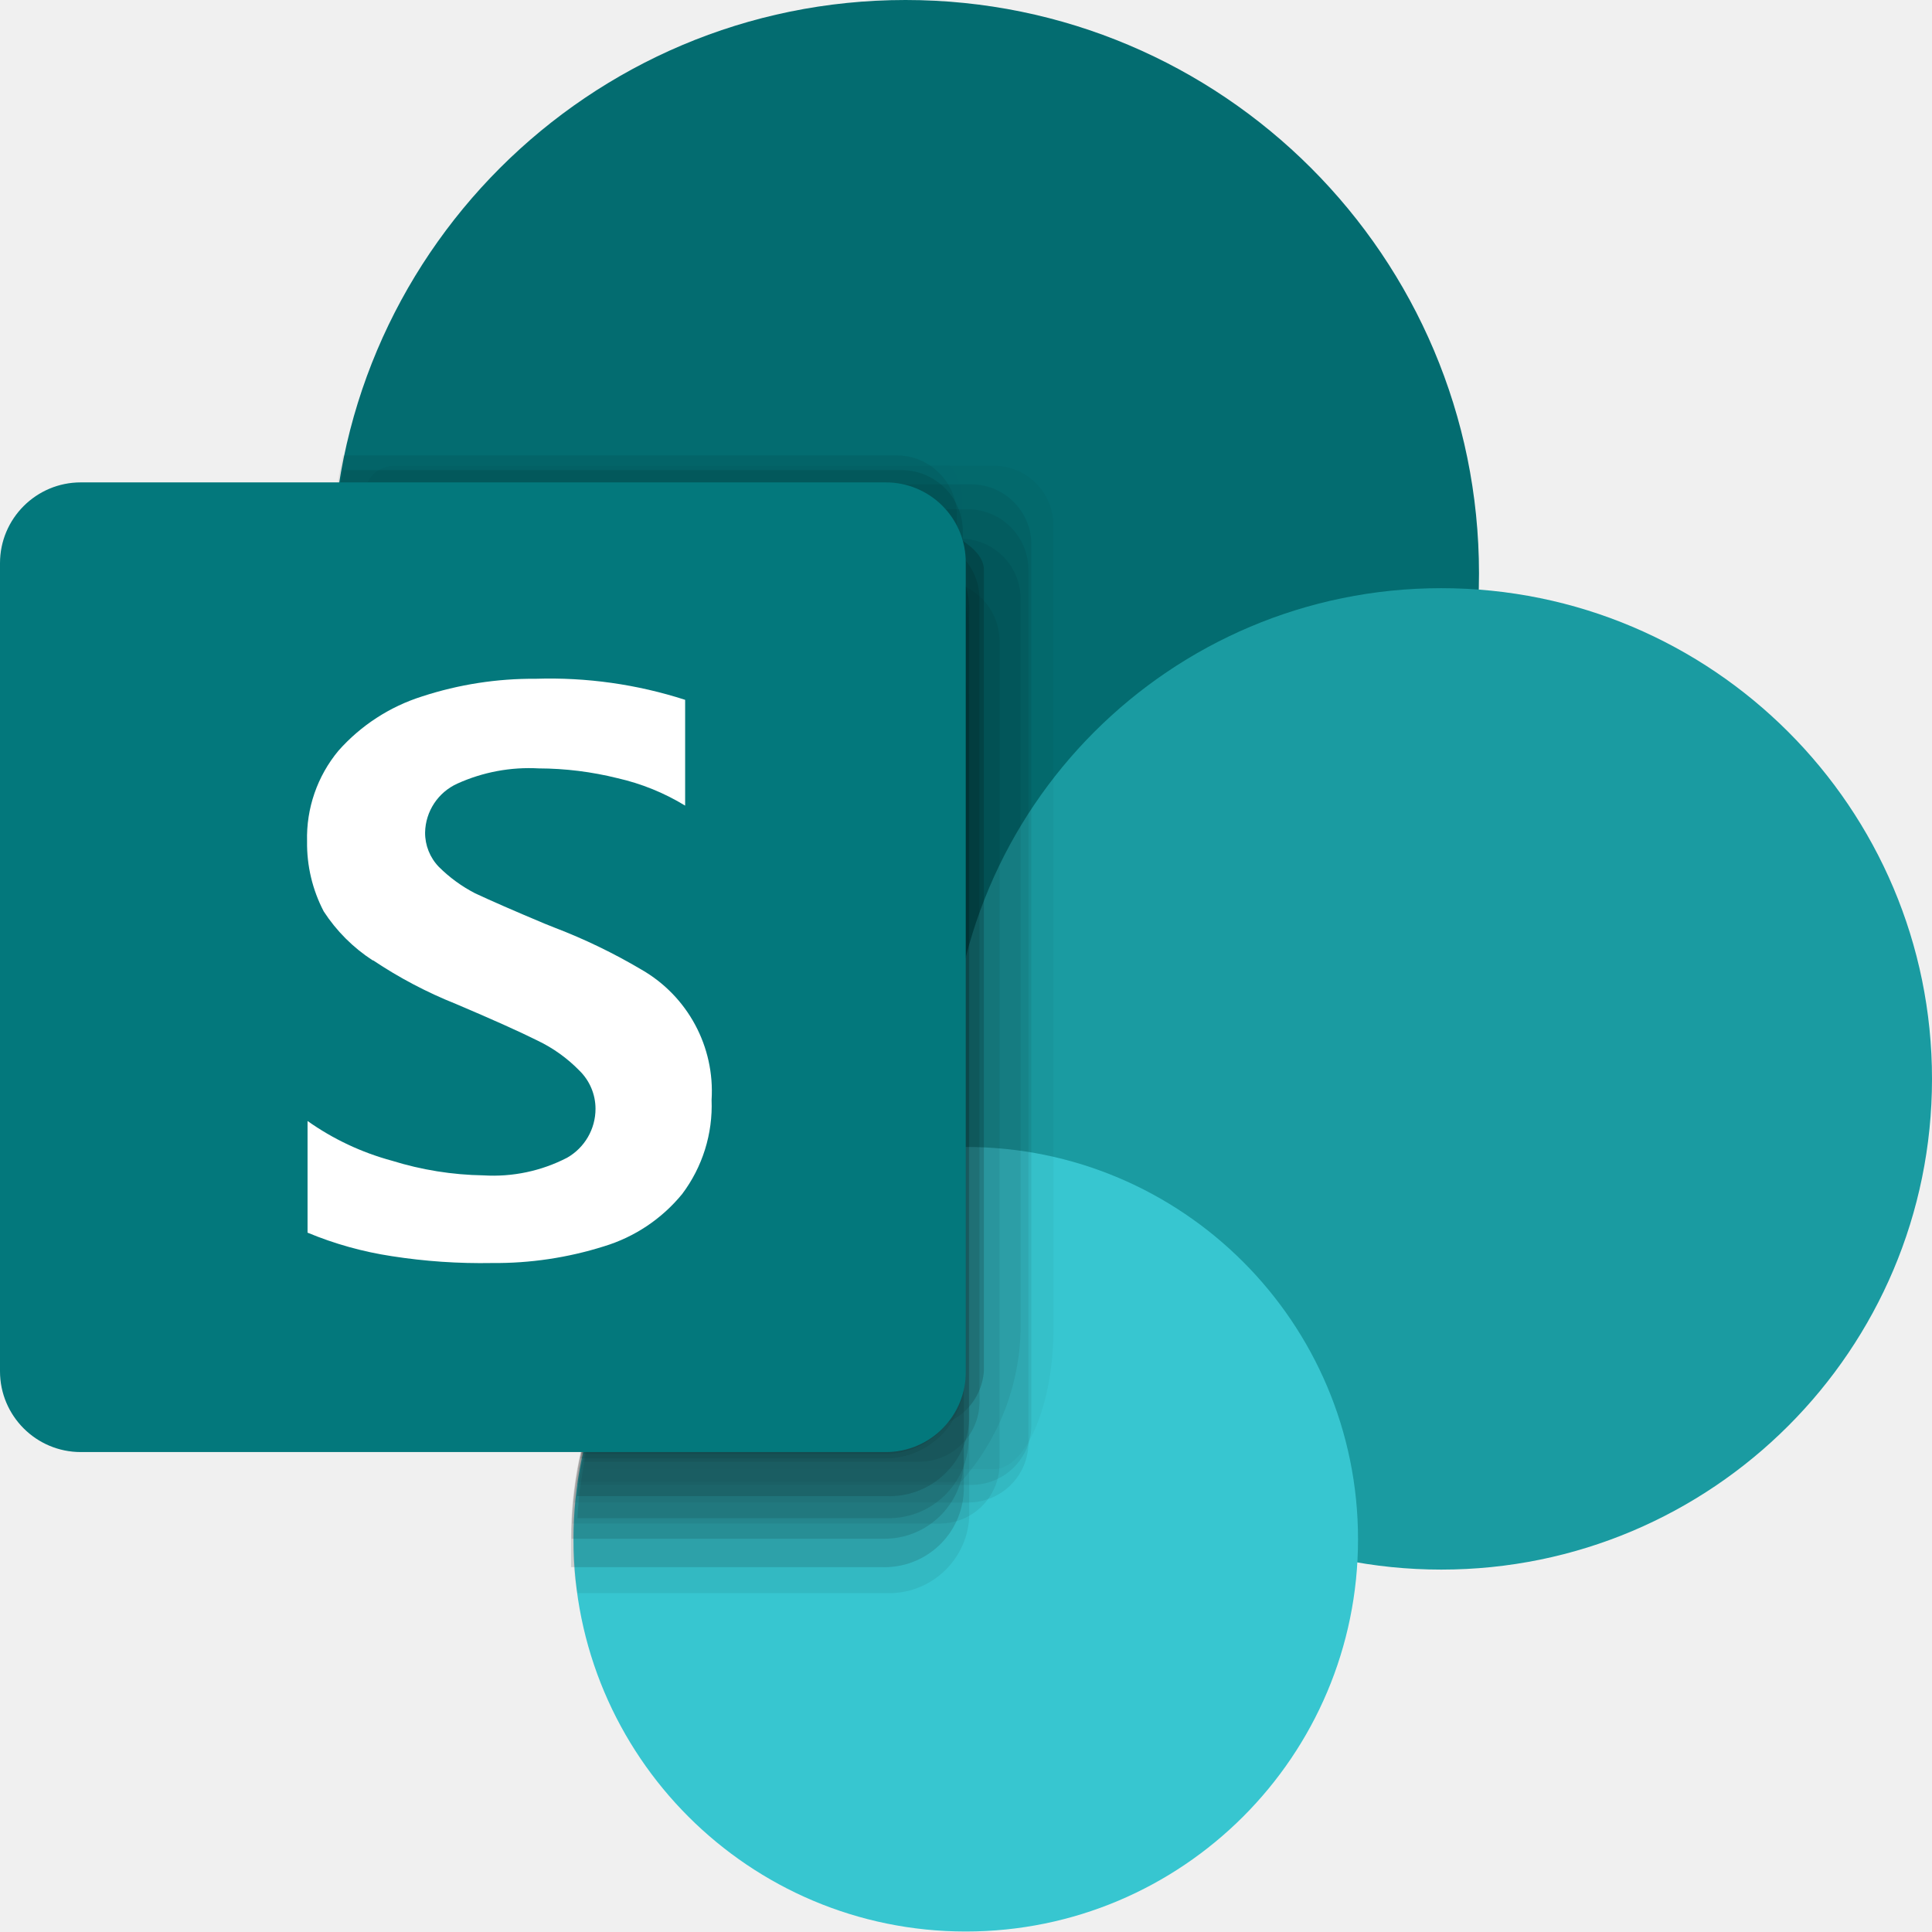
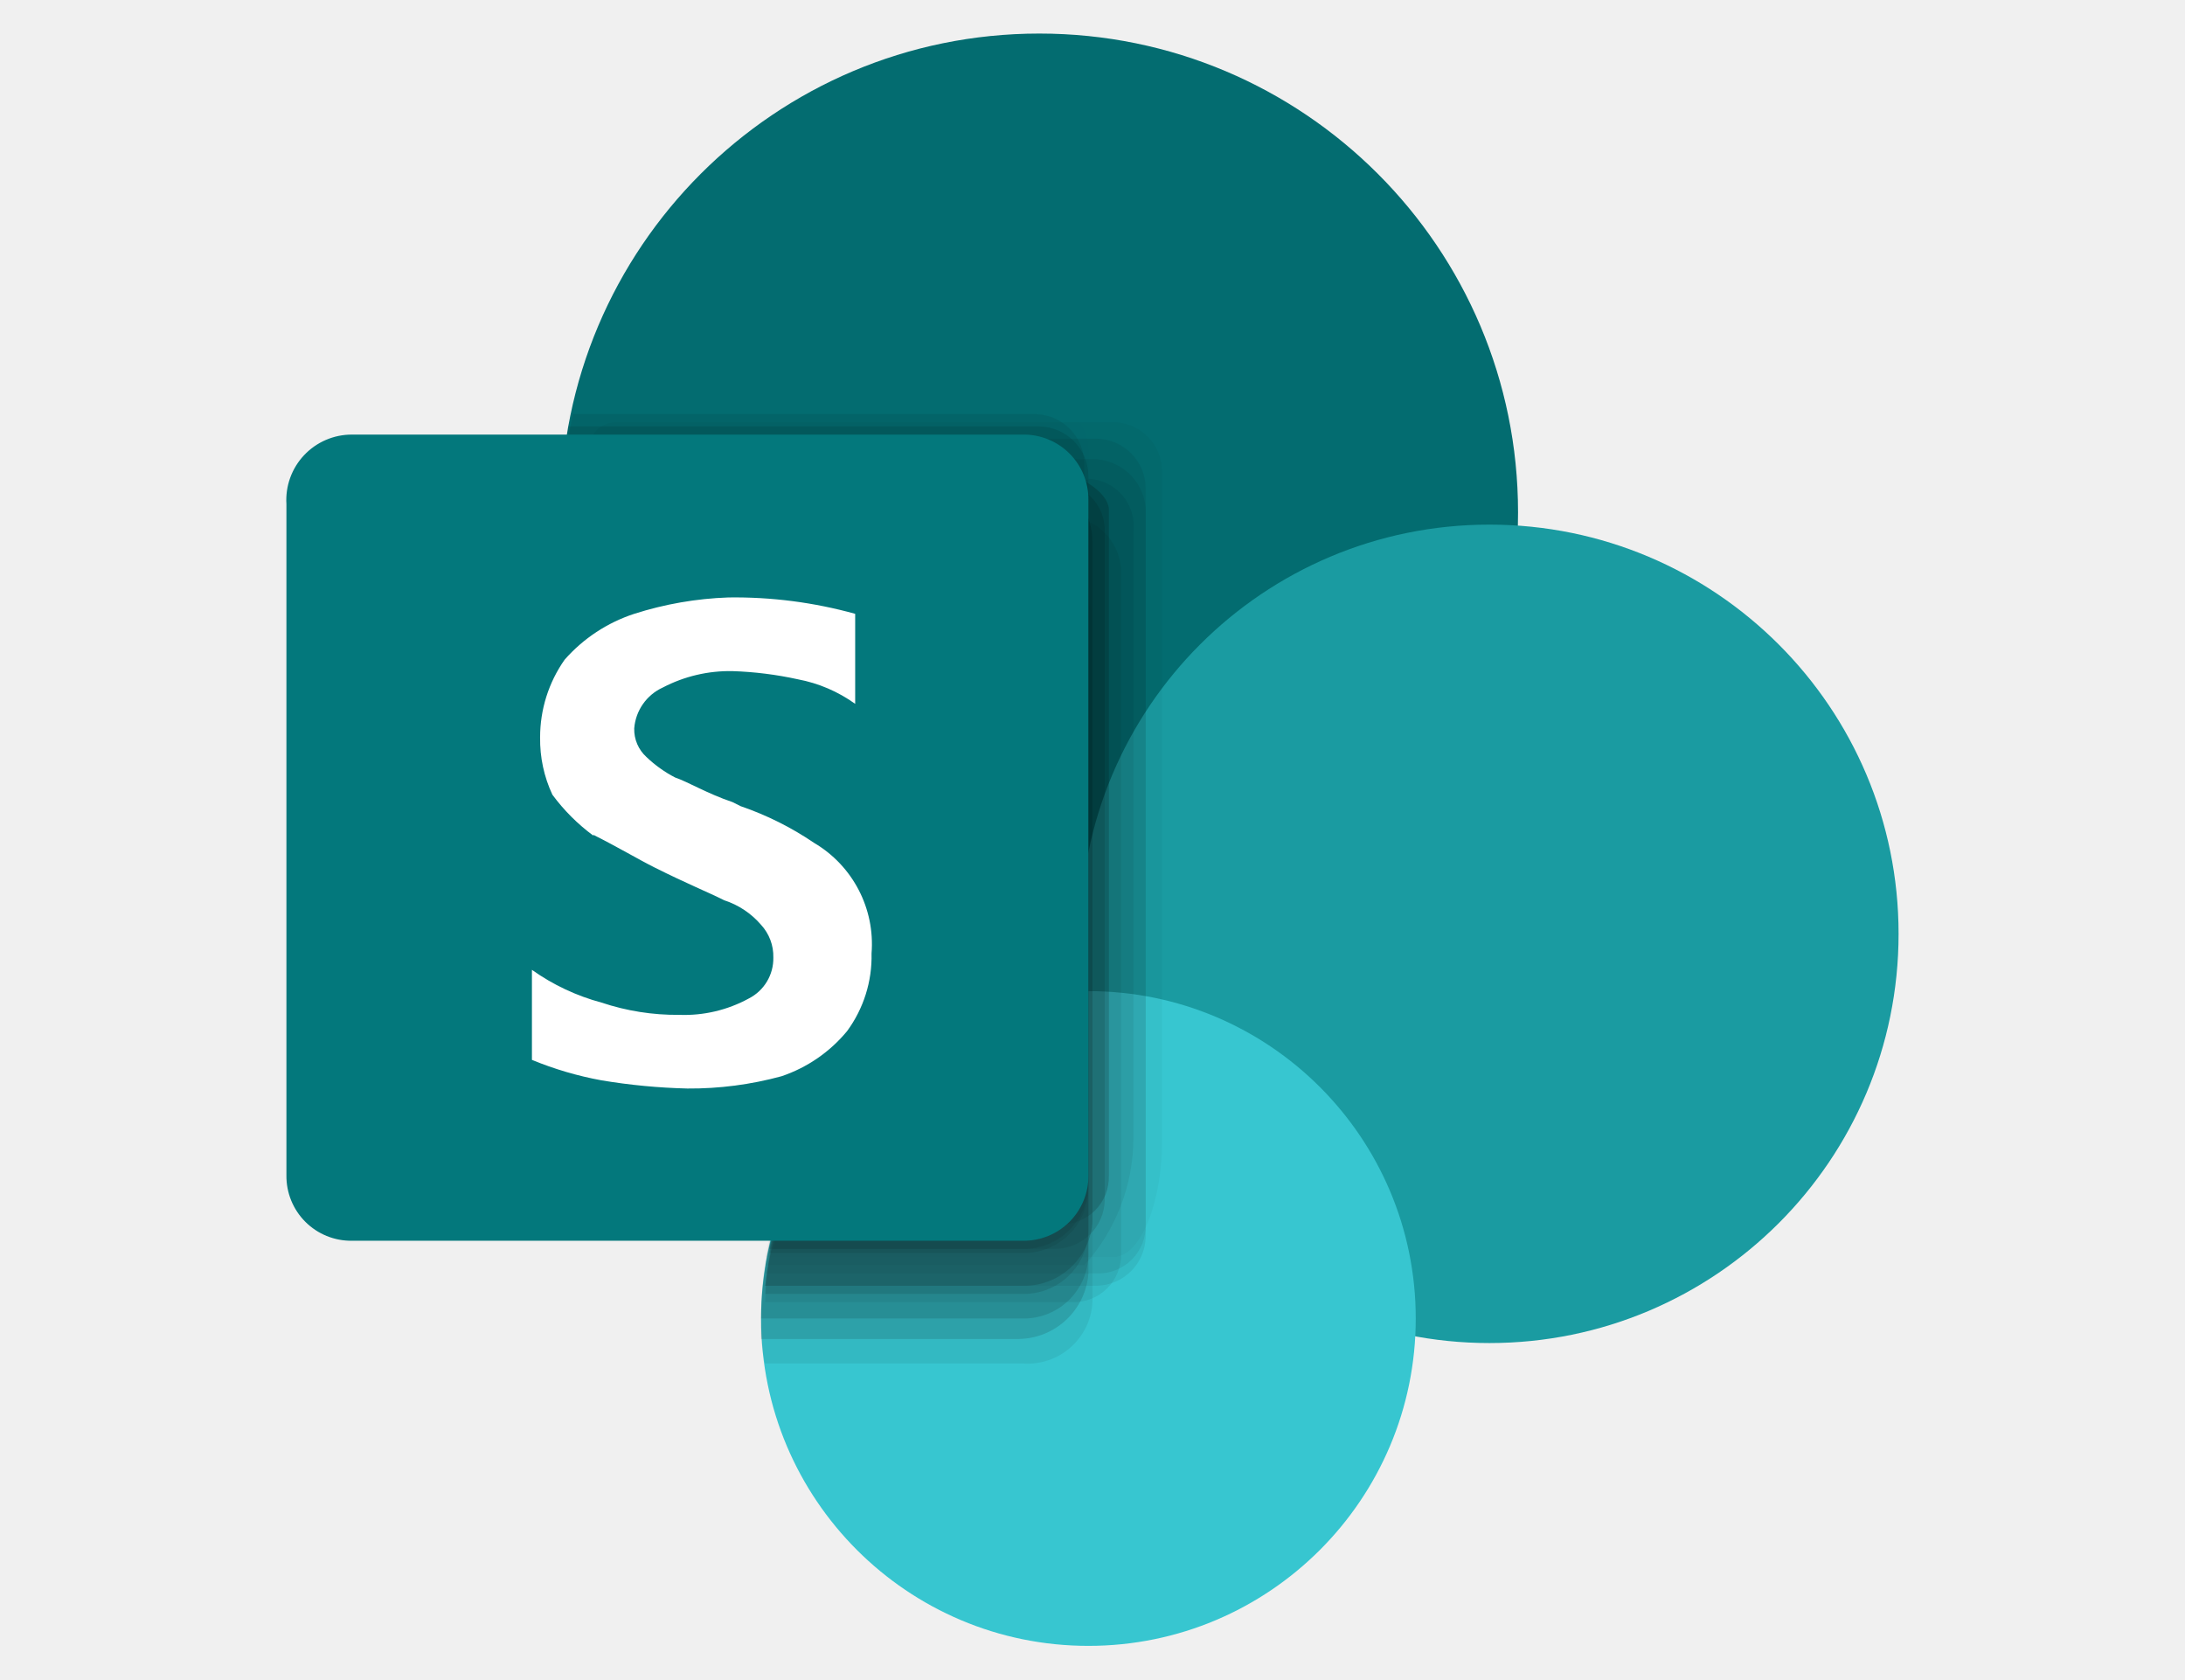
- <svg xmlns="http://www.w3.org/2000/svg" id="Layer_1" data-name="Layer 1" viewBox="0 0 39.45 39.44">
+ <svg xmlns="http://www.w3.org/2000/svg" id="Layer_1" data-name="Layer 1" viewBox="0 0 53.4 41.04">
  <defs>
-     <style>.cls-1{fill:#d8d8d8;fill-opacity:0;}.cls-2{fill:#036c70;}.cls-3{fill:#1a9ba1;}.cls-4{fill:#37c6d0;}.cls-5{opacity:0.67;}.cls-6{opacity:0.05;}.cls-10,.cls-11,.cls-6,.cls-7,.cls-8,.cls-9{isolation:isolate;}.cls-7{opacity:0.1;}.cls-8{opacity:0.2;}.cls-9{opacity:0.01;}.cls-10{opacity:0.3;}.cls-11{opacity:0.15;}.cls-12{fill:#03787c;}.cls-13{fill:#fff;}</style>
+     <style>.cls-1{fill:#036c70;}.cls-2{fill:#1a9ba1;}.cls-3{fill:#37c6d0;}.cls-4{opacity:0.67;}.cls-5{opacity:0.05;}.cls-10,.cls-5,.cls-6,.cls-7,.cls-8,.cls-9{isolation:isolate;}.cls-6{opacity:0.1;}.cls-7{opacity:0.2;}.cls-8{opacity:0.01;}.cls-9{opacity:0.3;}.cls-10{opacity:0.15;}.cls-11{fill:#03787c;}.cls-12{fill:#fff;}</style>
  </defs>
-   <path id="Rectangle-32" class="cls-1" d="M.43-2.15H39V36.44H.43Z" />
  <g id="icon-app-SharePoint-32px">
    <g id="Sharepoint_32" data-name="Sharepoint 32">
-       <circle id="Oval-3" class="cls-2" cx="18.49" cy="11.71" r="11.71" />
-       <circle id="Oval-4" class="cls-3" cx="29.43" cy="22.03" r="10.02" />
-       <circle id="Oval-5" class="cls-4" cx="19.72" cy="31.43" r="8.01" />
-       <g id="dropshadow-8" class="cls-5">
-         <path id="Path-164" class="cls-6" d="M20.35,9.51H8.06a.61.61,0,0,0-.62.6h0v5.44a11.7,11.7,0,0,0,11,7.85,6.57,6.57,0,0,0,1,0v.06A8,8,0,0,0,11.79,30h8.5c.67,0,1.22-1.35,1.22-2.83V10.74A1.22,1.22,0,0,0,20.35,9.51Z" />
-         <path id="Path-165" class="cls-7" d="M18.08,12.74H6.86A11.69,11.69,0,0,0,18.51,23.41a6.44,6.44,0,0,0,1-.05v.06a8,8,0,0,0-7.8,8.11,4.18,4.18,0,0,0,.08,1h6.29A1.64,1.64,0,0,0,19.79,31V14.33a1.64,1.64,0,0,0-1.67-1.59Z" />
-         <path id="Path-166" class="cls-8" d="M18.08,11.6H6.79v.11a11.7,11.7,0,0,0,11.7,11.7h0a6.57,6.57,0,0,0,1-.05v.06a8,8,0,0,0-7.82,8h6.37a1.62,1.62,0,0,0,1.64-1.59V13.19A1.62,1.62,0,0,0,18.08,11.6Z" />
-         <path id="Path-167" class="cls-7" d="M19.86,9.89H7.57a.62.62,0,0,0-.62.62v3.13a11.69,11.69,0,0,0,11.54,9.77,6.57,6.57,0,0,0,1-.05v.06a8,8,0,0,0-7.72,6.9h8.07a1.22,1.22,0,0,0,1.22-1.22h0V11.14a1.23,1.23,0,0,0-1.21-1.25h0Z" />
-         <path id="Path-168" class="cls-7" d="M19.79,10.4H7.55a.61.61,0,0,0-.61.61h0v2.5A11.69,11.69,0,0,0,18.49,23.4a6.57,6.57,0,0,0,1,0v.06a8,8,0,0,0-7.78,7.22h8.08A1.23,1.23,0,0,0,21,29.4V11.64A1.24,1.24,0,0,0,19.8,10.4Z" />
-         <path id="Path-169" class="cls-9" d="M7.12,9a11.68,11.68,0,0,0,8.57,14.13,11.54,11.54,0,0,0,2.8.34,6.57,6.57,0,0,0,1-.05v.06a8,8,0,0,0-6.77,4.06L17.15,27c.67,0,2.5-.59,2.5-1.27V10.19A1.26,1.26,0,0,0,18.41,9Z" />
-         <path id="Path-170" class="cls-8" d="M18.08,12.15H6.79A11.7,11.7,0,0,0,18.48,23.41a6.57,6.57,0,0,0,1-.05v.06a8,8,0,0,0-7.82,8V32H18a1.62,1.62,0,0,0,1.68-1.56h0V13.71a1.62,1.62,0,0,0-1.6-1.56Z" />
-         <path id="Path-171" class="cls-10" d="M18.08,10.41H6.86a11.69,11.69,0,0,0,10.3,12.93,11.9,11.9,0,0,0,1.34.07,6.57,6.57,0,0,0,1-.05v.06a8,8,0,0,0-7.65,6.36h6.2a1.61,1.61,0,0,0,1.64-1.58h0V12a1.62,1.62,0,0,0-1.61-1.59Z" />
-         <path id="Path-172" class="cls-10" d="M18.08,10.41H6.86a11.69,11.69,0,0,0,10.3,12.93,11.9,11.9,0,0,0,1.34.07,6.57,6.57,0,0,0,1-.05v.06a8,8,0,0,0-7.63,6.27h6.18a1.63,1.63,0,0,0,1.64-1.6V12a1.62,1.62,0,0,0-1.61-1.59Z" />
-         <path id="Path-173" class="cls-10" d="M18.08,10.81H6.86v.85A11.7,11.7,0,0,0,18.55,23.37h1v.06a8,8,0,0,0-7.77,7.12h6.32A1.63,1.63,0,0,0,19.79,29V12.4a1.62,1.62,0,0,0-1.65-1.59h-.06Z" />
-         <path id="Path-174" class="cls-8" d="M18.08,11.18H6.79v.53a11.7,11.7,0,0,0,11.7,11.7,6.44,6.44,0,0,0,1-.05v.06A8,8,0,0,0,11.79,31h6.34a1.63,1.63,0,0,0,1.65-1.59V12.77a1.62,1.62,0,0,0-1.65-1.59h-.05Z" />
-         <path id="Path-175" class="cls-7" d="M19.64,11H7.35a.61.61,0,0,0-.55.34v.4a11.7,11.7,0,0,0,11.7,11.7,6.44,6.44,0,0,0,1-.05v.06a8,8,0,0,0-7.71,6.81h7.83a4.8,4.8,0,0,0,1.22-3.12V12.2A1.23,1.23,0,0,0,19.61,11Z" />
-         <path id="Path-176" class="cls-8" d="M18.68,11H6.86v.74a11.7,11.7,0,0,0,11.7,11.7,6.44,6.44,0,0,0,1-.05v.06a8,8,0,0,0-7.65,6.4h6.88A1.23,1.23,0,0,0,20,28.57V12.2A1.23,1.23,0,0,0,18.81,11h-.13Z" />
-         <path id="Path-177" class="cls-10" d="M18.24,10.33a3.68,3.68,0,0,0-1.72-.43H6.93a11.63,11.63,0,0,0,9.59,13.36h0a11.16,11.16,0,0,0,2,.15,6.57,6.57,0,0,0,1-.05v.06A8,8,0,0,0,12,29.15h6.86A1.24,1.24,0,0,0,20.09,28V11.63c0-.68-1.66-1.08-1.85-1.3Z" />
-         <path id="Path-178" class="cls-7" d="M19.23,11.86H6.79a11.69,11.69,0,0,0,11.7,11.53,8.39,8.39,0,0,0,1-.06v.06a8,8,0,0,0-7.81,7.72h7.51a1.22,1.22,0,0,0,1.22-1.22h0V13.09a1.23,1.23,0,0,0-1.22-1.23Z" />
-         <path id="Path-179" class="cls-7" d="M7,9.3a11.7,11.7,0,0,0,9,13.86,11.47,11.47,0,0,0,2.41.25,6.57,6.57,0,0,0,1-.05v.06a8,8,0,0,0-7,4.42l4.63-.54c.67,0,2.5-.6,2.5-1.27V10.53A1.23,1.23,0,0,0,18.34,9.3H7Z" />
-         <path id="Path-180" class="cls-11" d="M7,9.6a11.66,11.66,0,0,0,9.31,13.61h0a11.51,11.51,0,0,0,2.19.2,6.57,6.57,0,0,0,1-.05v.06a8,8,0,0,0-7.12,4.75l4.78-.57c.67,0,2.5-.59,2.5-1.26V10.84A1.25,1.25,0,0,0,18.41,9.6H7Z" />
+       <circle id="Oval-3" class="cls-1" cx="25.4" cy="12.52" r="11.7" />
+       <circle id="Oval-4" class="cls-2" cx="36.4" cy="22.82" r="10" />
+       <circle id="Oval-5" class="cls-3" cx="26.6" cy="32.22" r="8" />
+       <g id="dropshadow-8" class="cls-4">
+         <path id="Path-164" class="cls-5" d="M27.3,10.32H15a.65.65,0,0,0-.6.6h0v5.4a11.76,11.76,0,0,0,11,7.9,3.4,3.4,0,0,0,1-.1v.1a8,8,0,0,0-7.7,6.5h8.5c.7,0,1.2-1.4,1.2-2.8V11.52A1.2,1.2,0,0,0,27.3,10.32Z" />
+         <path id="Path-165" class="cls-6" d="M25,13.52H13.8a11.73,11.73,0,0,0,11.6,10.7,3.08,3.08,0,0,0,1-.1v.1a7.94,7.94,0,0,0-7.8,8.1,3.4,3.4,0,0,0,.1,1H25a1.59,1.59,0,0,0,1.7-1.5h0V15.12a1.67,1.67,0,0,0-1.7-1.6Z" />
+         <path id="Path-166" class="cls-7" d="M25,12.42H13.7v.1a11.65,11.65,0,0,0,11.7,11.7h0a3.4,3.4,0,0,0,1-.1v.1a8.05,8.05,0,0,0-7.8,8H25a1.58,1.58,0,0,0,1.6-1.6V14A1.58,1.58,0,0,0,25,12.42Z" />
+         <path id="Path-167" class="cls-6" d="M26.8,10.72H14.5a.65.65,0,0,0-.6.6v3.1a11.7,11.7,0,0,0,11.5,9.8,3.4,3.4,0,0,0,1-.1v.1a7.94,7.94,0,0,0-7.7,6.9h8.1a1.16,1.16,0,0,0,1.2-1.2h0v-18a1.22,1.22,0,0,0-1.2-1.2Z" />
+         <path id="Path-168" class="cls-6" d="M26.7,11.22H14.5a.65.65,0,0,0-.6.6h0v2.5a11.72,11.72,0,0,0,11.6,9.9,3.4,3.4,0,0,0,1-.1v.1a8.07,8.07,0,0,0-7.8,7.2h8.1a1.22,1.22,0,0,0,1.2-1.2V12.42a1.3,1.3,0,0,0-1.3-1.2Z" />
+         <path id="Path-169" class="cls-8" d="M14,9.72a11.64,11.64,0,0,0,8.6,14.1,13.33,13.33,0,0,0,2.8.3,3.4,3.4,0,0,0,1-.1v.1a8.09,8.09,0,0,0-6.8,4.1l4.5-.5c.7,0,2.5-.6,2.5-1.3V11a1.22,1.22,0,0,0-1.2-1.2Z" />
+         <path id="Path-170" class="cls-7" d="M25,12.92H13.7a11.7,11.7,0,0,0,11.7,11.3,3.4,3.4,0,0,0,1-.1v.1a8.05,8.05,0,0,0-7.8,8v.5h6.3a1.73,1.73,0,0,0,1.7-1.6h0V14.52a1.58,1.58,0,0,0-1.6-1.6Z" />
+         <path id="Path-171" class="cls-9" d="M25,11.22H13.8a11.68,11.68,0,0,0,10.3,12.9c.4,0,.9.1,1.3.1a3.4,3.4,0,0,0,1-.1v.1a7.9,7.9,0,0,0-7.6,6.4H25A1.58,1.58,0,0,0,26.6,29h0V12.82a1.58,1.58,0,0,0-1.6-1.6Z" />
+         <path id="Path-172" class="cls-9" d="M25,11.22H13.8a11.68,11.68,0,0,0,10.3,12.9c.4,0,.9.1,1.3.1a3.4,3.4,0,0,0,1-.1v.1a8,8,0,0,0-7.6,6.3H25a1.58,1.58,0,0,0,1.6-1.6V12.82a1.58,1.58,0,0,0-1.6-1.6Z" />
+         <path id="Path-173" class="cls-9" d="M25,11.62H13.8v.9a11.65,11.65,0,0,0,11.7,11.7h1v.1a8.06,8.06,0,0,0-7.8,7.1H25a1.67,1.67,0,0,0,1.7-1.6h0V13.22a1.61,1.61,0,0,0-1.7-1.6Z" />
+         <path id="Path-174" class="cls-7" d="M25,11.92H13.7v.5a11.65,11.65,0,0,0,11.7,11.7,3.08,3.08,0,0,0,1-.1v.1a7.94,7.94,0,0,0-7.7,7.5H25A1.58,1.58,0,0,0,26.6,30V13.52a1.52,1.52,0,0,0-1.6-1.6Z" />
+         <path id="Path-175" class="cls-6" d="M26.6,11.72H14.3a.86.86,0,0,0-.6.3v.4a11.65,11.65,0,0,0,11.7,11.7,3.08,3.08,0,0,0,1-.1v.1a8,8,0,0,0-7.7,6.8h7.8a4.65,4.65,0,0,0,1.2-3.1V13a1.16,1.16,0,0,0-1.1-1.3Z" />
+         <path id="Path-176" class="cls-7" d="M25.6,11.72H13.8v.7a11.65,11.65,0,0,0,11.7,11.7,3.08,3.08,0,0,0,1-.1v.1a7.9,7.9,0,0,0-7.6,6.4h6.9a1.22,1.22,0,0,0,1.2-1.2V13a1.16,1.16,0,0,0-1.2-1.2h-.2Z" />
+         <path id="Path-177" class="cls-9" d="M25.2,11.12a3.29,3.29,0,0,0-1.7-.4H13.9a11.79,11.79,0,0,0,9.6,13.4h0a6.73,6.73,0,0,0,2,.1,3.4,3.4,0,0,0,1-.1v.1a8,8,0,0,0-7.5,5.7h6.9a1.16,1.16,0,0,0,1.2-1.2V12.42c-.1-.7-1.7-1.1-1.9-1.3Z" />
+         <path id="Path-178" class="cls-6" d="M26.2,12.62H13.8a11.67,11.67,0,0,0,11.7,11.5,3.4,3.4,0,0,0,1-.1v.1a8,8,0,0,0-7.8,7.7h7.5a1.16,1.16,0,0,0,1.2-1.2h0V13.92a1.39,1.39,0,0,0-1.2-1.3Z" />
+         <path id="Path-179" class="cls-6" d="M14,10.12A11.8,11.8,0,0,0,23,24a6.52,6.52,0,0,0,2.4.2,3.4,3.4,0,0,0,1-.1v.1a8.11,8.11,0,0,0-7,4.4l4.6-.5c.7,0,2.5-.6,2.5-1.3V11.32a1.22,1.22,0,0,0-1.2-1.2H14Z" />
+         <path id="Path-180" class="cls-10" d="M13.9,10.42A11.68,11.68,0,0,0,23.2,24h0a16.35,16.35,0,0,0,2.2.2,3.4,3.4,0,0,0,1-.1v.1A7.87,7.87,0,0,0,19.3,29l4.8-.6c.7,0,2.5-.6,2.5-1.3V11.62a1.22,1.22,0,0,0-1.2-1.2H13.9Z" />
      </g>
-       <path id="Back_Plate-8" data-name="Back Plate-8" class="cls-12" d="M1.65,9.85H18.08a1.63,1.63,0,0,1,1.64,1.64h0V28a1.63,1.63,0,0,1-1.63,1.65H1.65A1.65,1.65,0,0,1,0,28V11.5A1.65,1.65,0,0,1,1.65,9.85Z" />
-       <path id="Path-181" class="cls-13" d="M7.61,19.61a3.4,3.4,0,0,1-1-1,3,3,0,0,1-.34-1.43,2.78,2.78,0,0,1,.64-1.85,3.82,3.82,0,0,1,1.71-1.11,7.3,7.3,0,0,1,2.32-.36,9,9,0,0,1,3.05.43v2.16a4.61,4.61,0,0,0-1.38-.56,6.76,6.76,0,0,0-1.61-.2A3.55,3.55,0,0,0,9.34,16a1.12,1.12,0,0,0-.66,1,1,1,0,0,0,.28.7,3,3,0,0,0,.74.54c.32.15.8.36,1.42.62l.2.08a11.67,11.67,0,0,1,1.78.86,2.86,2.86,0,0,1,1.43,2.66,3,3,0,0,1-.6,1.92,3.3,3.3,0,0,1-1.6,1.07,7.37,7.37,0,0,1-2.28.34A11.86,11.86,0,0,1,8,25.65a7.33,7.33,0,0,1-1.72-.48V22.89A5.43,5.43,0,0,0,8,23.7a6.64,6.64,0,0,0,1.87.3,3.28,3.28,0,0,0,1.71-.36,1.15,1.15,0,0,0,.58-1,1.09,1.09,0,0,0-.33-.78,3,3,0,0,0-.85-.61c-.38-.19-.94-.44-1.67-.75a9.09,9.09,0,0,1-1.69-.89Z" />
+       <path id="Back_Plate-8" data-name="Back Plate-8" class="cls-11" d="M8.6,10.62H25a1.58,1.58,0,0,1,1.6,1.6h0v16.5a1.58,1.58,0,0,1-1.6,1.6H8.6A1.58,1.58,0,0,1,7,28.72V12.32a1.6,1.6,0,0,1,1.6-1.7Z" />
+       <path id="Path-181" class="cls-12" d="M14.5,20.42a4.74,4.74,0,0,1-1-1,3.19,3.19,0,0,1-.3-1.4,3.29,3.29,0,0,1,.6-1.9A3.86,3.86,0,0,1,15.5,15a8.52,8.52,0,0,1,2.3-.4,11,11,0,0,1,3.1.4v2.2a3.51,3.51,0,0,0-1.4-.6,8.75,8.75,0,0,0-1.6-.2,3.53,3.53,0,0,0-1.7.4,1.2,1.2,0,0,0-.7,1,.91.91,0,0,0,.3.7,3,3,0,0,0,.7.5c.3.1.8.4,1.4.6l.2.1a7.57,7.57,0,0,1,1.8.9,2.87,2.87,0,0,1,1.4,2.7,3.08,3.08,0,0,1-.6,1.9,3.55,3.55,0,0,1-1.6,1.1,8.52,8.52,0,0,1-2.3.3,14.92,14.92,0,0,1-2.1-.2,8.45,8.45,0,0,1-1.7-.5v-2.2a5.31,5.31,0,0,0,1.7.8,5.82,5.82,0,0,0,1.9.3,3.29,3.29,0,0,0,1.7-.4,1.1,1.1,0,0,0,.6-1,1.14,1.14,0,0,0-.3-.8,2,2,0,0,0-.9-.6c-.4-.2-.9-.4-1.7-.8-.4-.2-.9-.5-1.5-.8Z" />
    </g>
  </g>
</svg>
